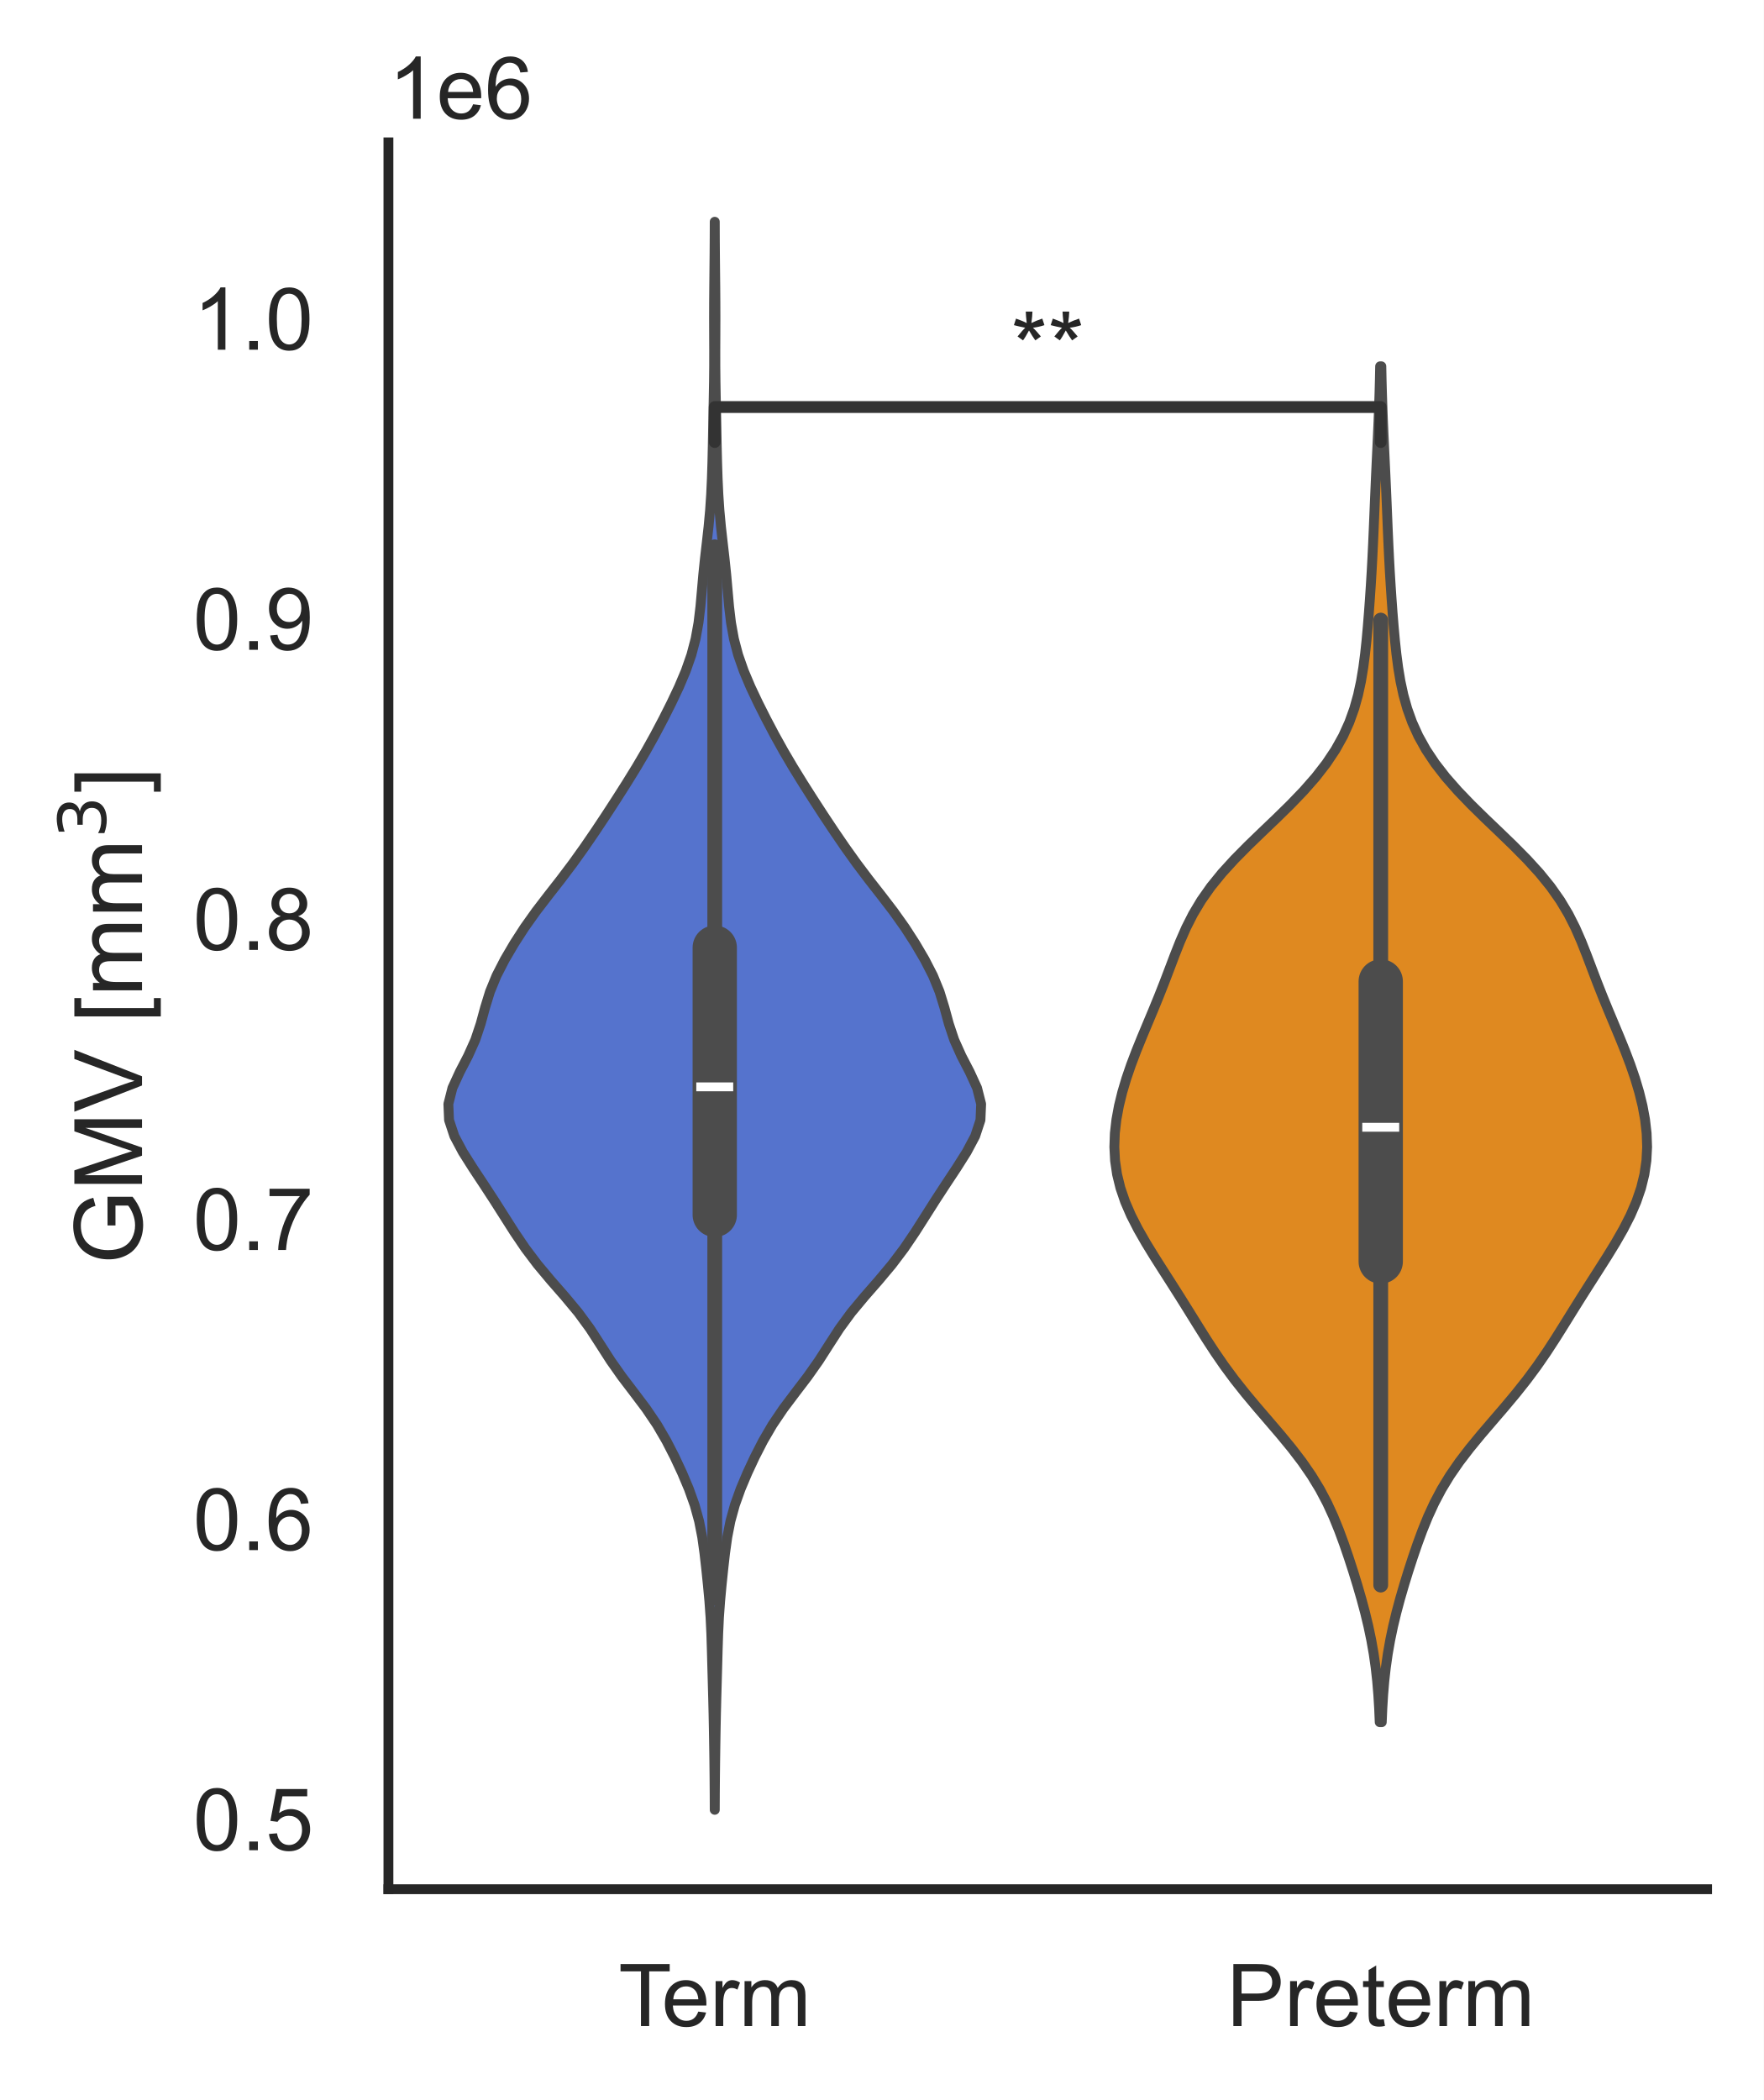
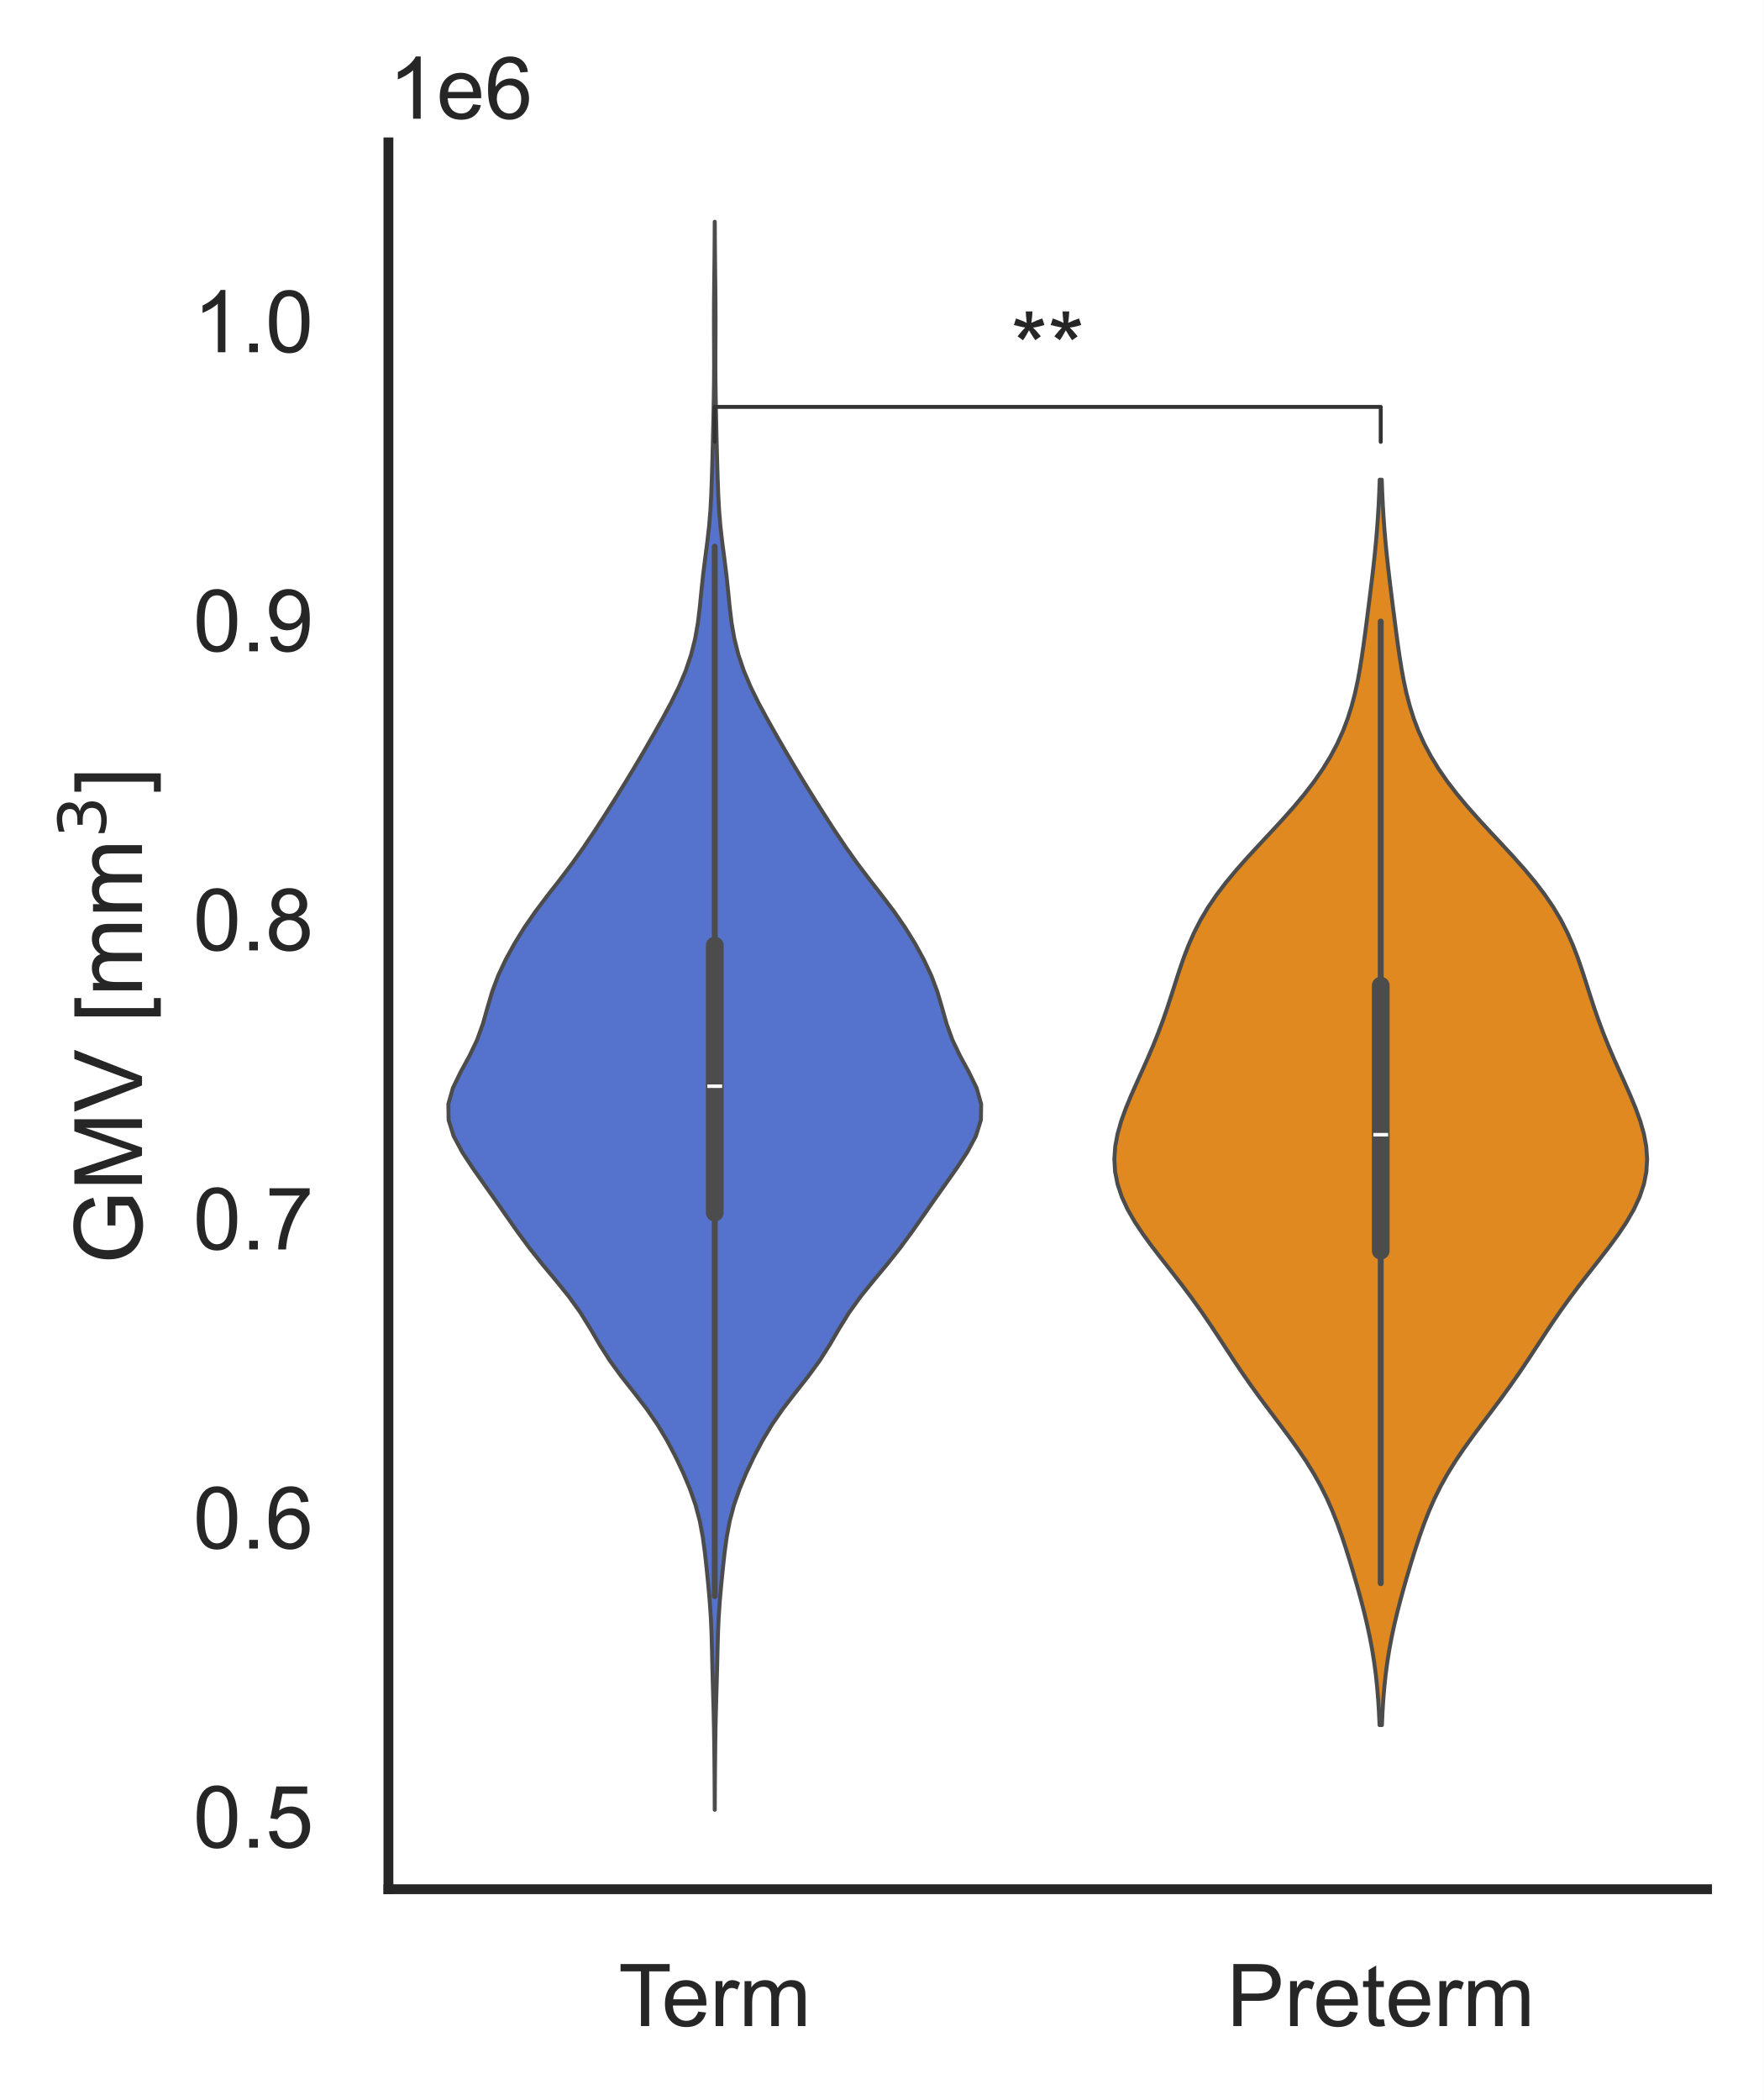
<svg xmlns="http://www.w3.org/2000/svg" xmlns:xlink="http://www.w3.org/1999/xlink" width="223.91pt" height="266.593pt" viewBox="0 0 223.91 266.593" version="1.1">
  <defs>
    <style type="text/css">*{stroke-linejoin: round; stroke-linecap: butt}</style>
  </defs>
  <g id="figure_1">
    <g id="patch_1">
      <path d="M 0 266.593  L 223.91 266.593  L 223.91 0  L 0 0  z " style="fill: #ffffff" />
    </g>
    <g id="axes_1">
      <g id="patch_2">
        <path d="M 49.31 239.834  L 216.71 239.834  L 216.71 18.074  L 49.31 18.074  z " style="fill: #ffffff" />
      </g>
      <g id="matplotlib.axis_1">
        <g id="xtick_1">
          <g id="text_1">
            <g style="fill: #262626" transform="translate(78.51868 257.2072) scale(0.11 -0.11)">
              <defs>
                <path id="ArialMT-54" d="M 1659 0  L 1659 4041  L 150 4041  L 150 4581  L 3781 4581  L 3781 4041  L 2266 4041  L 2266 0  L 1659 0  z " transform="scale(0.015625)" />
                <path id="ArialMT-65" d="M 2694 1069  L 3275 997  Q 3138 488 2766 206  Q 2394 -75 1816 -75  Q 1088 -75 661 373  Q 234 822 234 1631  Q 234 2469 665 2931  Q 1097 3394 1784 3394  Q 2450 3394 2872 2941  Q 3294 2488 3294 1666  Q 3294 1616 3291 1516  L 816 1516  Q 847 969 1125 678  Q 1403 388 1819 388  Q 2128 388 2347 550  Q 2566 713 2694 1069  z M 847 1978  L 2700 1978  Q 2663 2397 2488 2606  Q 2219 2931 1791 2931  Q 1403 2931 1139 2672  Q 875 2413 847 1978  z " transform="scale(0.015625)" />
                <path id="ArialMT-72" d="M 416 0  L 416 3319  L 922 3319  L 922 2816  Q 1116 3169 1280 3281  Q 1444 3394 1641 3394  Q 1925 3394 2219 3213  L 2025 2691  Q 1819 2813 1613 2813  Q 1428 2813 1281 2702  Q 1134 2591 1072 2394  Q 978 2094 978 1738  L 978 0  L 416 0  z " transform="scale(0.015625)" />
                <path id="ArialMT-6d" d="M 422 0  L 422 3319  L 925 3319  L 925 2853  Q 1081 3097 1340 3245  Q 1600 3394 1931 3394  Q 2300 3394 2536 3241  Q 2772 3088 2869 2813  Q 3263 3394 3894 3394  Q 4388 3394 4653 3120  Q 4919 2847 4919 2278  L 4919 0  L 4359 0  L 4359 2091  Q 4359 2428 4304 2576  Q 4250 2725 4106 2815  Q 3963 2906 3769 2906  Q 3419 2906 3187 2673  Q 2956 2441 2956 1928  L 2956 0  L 2394 0  L 2394 2156  Q 2394 2531 2256 2718  Q 2119 2906 1806 2906  Q 1569 2906 1367 2781  Q 1166 2656 1075 2415  Q 984 2175 984 1722  L 984 0  L 422 0  z " transform="scale(0.015625)" />
              </defs>
              <use xlink:href="#ArialMT-54" />
              <use xlink:href="#ArialMT-65" x="49.959" />
              <use xlink:href="#ArialMT-72" x="105.574" />
              <use xlink:href="#ArialMT-6d" x="138.875" />
            </g>
          </g>
        </g>
        <g id="xtick_2">
          <g id="text_2">
            <g style="fill: #262626" transform="translate(155.7251 257.2072) scale(0.11 -0.11)">
              <defs>
                <path id="ArialMT-50" d="M 494 0  L 494 4581  L 2222 4581  Q 2678 4581 2919 4538  Q 3256 4481 3484 4323  Q 3713 4166 3852 3881  Q 3991 3597 3991 3256  Q 3991 2672 3619 2267  Q 3247 1863 2275 1863  L 1100 1863  L 1100 0  L 494 0  z M 1100 2403  L 2284 2403  Q 2872 2403 3119 2622  Q 3366 2841 3366 3238  Q 3366 3525 3220 3729  Q 3075 3934 2838 4000  Q 2684 4041 2272 4041  L 1100 4041  L 1100 2403  z " transform="scale(0.015625)" />
                <path id="ArialMT-74" d="M 1650 503  L 1731 6  Q 1494 -44 1306 -44  Q 1000 -44 831 53  Q 663 150 594 308  Q 525 466 525 972  L 525 2881  L 113 2881  L 113 3319  L 525 3319  L 525 4141  L 1084 4478  L 1084 3319  L 1650 3319  L 1650 2881  L 1084 2881  L 1084 941  Q 1084 700 1114 631  Q 1144 563 1211 522  Q 1278 481 1403 481  Q 1497 481 1650 503  z " transform="scale(0.015625)" />
              </defs>
              <use xlink:href="#ArialMT-50" />
              <use xlink:href="#ArialMT-72" x="66.699" />
              <use xlink:href="#ArialMT-65" x="100" />
              <use xlink:href="#ArialMT-74" x="155.615" />
              <use xlink:href="#ArialMT-65" x="183.398" />
              <use xlink:href="#ArialMT-72" x="239.014" />
              <use xlink:href="#ArialMT-6d" x="272.314" />
            </g>
          </g>
        </g>
      </g>
      <g id="matplotlib.axis_2">
        <g id="ytick_1">
          <g id="text_3">
-             <g style="fill: #262626" transform="translate(24.52 234.8826) scale(0.11 -0.11)">
+             <g style="fill: #262626" transform="translate(24.52 234.5563) scale(0.11 -0.11)">
              <defs>
                <path id="ArialMT-30" d="M 266 2259  Q 266 3072 433 3567  Q 600 4063 929 4331  Q 1259 4600 1759 4600  Q 2128 4600 2406 4451  Q 2684 4303 2865 4023  Q 3047 3744 3150 3342  Q 3253 2941 3253 2259  Q 3253 1453 3087 958  Q 2922 463 2592 192  Q 2263 -78 1759 -78  Q 1097 -78 719 397  Q 266 969 266 2259  z M 844 2259  Q 844 1131 1108 757  Q 1372 384 1759 384  Q 2147 384 2411 759  Q 2675 1134 2675 2259  Q 2675 3391 2411 3762  Q 2147 4134 1753 4134  Q 1366 4134 1134 3806  Q 844 3388 844 2259  z " transform="scale(0.015625)" />
                <path id="ArialMT-2e" d="M 581 0  L 581 641  L 1222 641  L 1222 0  L 581 0  z " transform="scale(0.015625)" />
                <path id="ArialMT-35" d="M 266 1200  L 856 1250  Q 922 819 1161 601  Q 1400 384 1738 384  Q 2144 384 2425 690  Q 2706 997 2706 1503  Q 2706 1984 2436 2262  Q 2166 2541 1728 2541  Q 1456 2541 1237 2417  Q 1019 2294 894 2097  L 366 2166  L 809 4519  L 3088 4519  L 3088 3981  L 1259 3981  L 1013 2750  Q 1425 3038 1878 3038  Q 2478 3038 2890 2622  Q 3303 2206 3303 1553  Q 3303 931 2941 478  Q 2500 -78 1738 -78  Q 1113 -78 717 272  Q 322 622 266 1200  z " transform="scale(0.015625)" />
              </defs>
              <use xlink:href="#ArialMT-30" />
              <use xlink:href="#ArialMT-2e" x="55.615" />
              <use xlink:href="#ArialMT-35" x="83.398" />
            </g>
          </g>
        </g>
        <g id="ytick_2">
          <g id="text_4">
-             <g style="fill: #262626" transform="translate(24.52 196.7846) scale(0.11 -0.11)">
+             <g style="fill: #262626" transform="translate(24.52 196.5879) scale(0.11 -0.11)">
              <defs>
                <path id="ArialMT-36" d="M 3184 3459  L 2625 3416  Q 2550 3747 2413 3897  Q 2184 4138 1850 4138  Q 1581 4138 1378 3988  Q 1113 3794 959 3422  Q 806 3050 800 2363  Q 1003 2672 1297 2822  Q 1591 2972 1913 2972  Q 2475 2972 2870 2558  Q 3266 2144 3266 1488  Q 3266 1056 3080 686  Q 2894 316 2569 119  Q 2244 -78 1831 -78  Q 1128 -78 684 439  Q 241 956 241 2144  Q 241 3472 731 4075  Q 1159 4600 1884 4600  Q 2425 4600 2770 4297  Q 3116 3994 3184 3459  z M 888 1484  Q 888 1194 1011 928  Q 1134 663 1356 523  Q 1578 384 1822 384  Q 2178 384 2434 671  Q 2691 959 2691 1453  Q 2691 1928 2437 2201  Q 2184 2475 1800 2475  Q 1419 2475 1153 2201  Q 888 1928 888 1484  z " transform="scale(0.015625)" />
              </defs>
              <use xlink:href="#ArialMT-30" />
              <use xlink:href="#ArialMT-2e" x="55.615" />
              <use xlink:href="#ArialMT-36" x="83.398" />
            </g>
          </g>
        </g>
        <g id="ytick_3">
          <g id="text_5">
-             <g style="fill: #262626" transform="translate(24.52 158.6867) scale(0.11 -0.11)">
+             <g style="fill: #262626" transform="translate(24.52 158.6195) scale(0.11 -0.11)">
              <defs>
                <path id="ArialMT-37" d="M 303 3981  L 303 4522  L 3269 4522  L 3269 4084  Q 2831 3619 2401 2847  Q 1972 2075 1738 1259  Q 1569 684 1522 0  L 944 0  Q 953 541 1156 1306  Q 1359 2072 1739 2783  Q 2119 3494 2547 3981  L 303 3981  z " transform="scale(0.015625)" />
              </defs>
              <use xlink:href="#ArialMT-30" />
              <use xlink:href="#ArialMT-2e" x="55.615" />
              <use xlink:href="#ArialMT-37" x="83.398" />
            </g>
          </g>
        </g>
        <g id="ytick_4">
          <g id="text_6">
-             <g style="fill: #262626" transform="translate(24.52 120.5888) scale(0.11 -0.11)">
+             <g style="fill: #262626" transform="translate(24.52 120.6511) scale(0.11 -0.11)">
              <defs>
                <path id="ArialMT-38" d="M 1131 2484  Q 781 2613 612 2850  Q 444 3088 444 3419  Q 444 3919 803 4259  Q 1163 4600 1759 4600  Q 2359 4600 2725 4251  Q 3091 3903 3091 3403  Q 3091 3084 2923 2848  Q 2756 2613 2416 2484  Q 2838 2347 3058 2040  Q 3278 1734 3278 1309  Q 3278 722 2862 322  Q 2447 -78 1769 -78  Q 1091 -78 675 323  Q 259 725 259 1325  Q 259 1772 486 2073  Q 713 2375 1131 2484  z M 1019 3438  Q 1019 3113 1228 2906  Q 1438 2700 1772 2700  Q 2097 2700 2305 2904  Q 2513 3109 2513 3406  Q 2513 3716 2298 3927  Q 2084 4138 1766 4138  Q 1444 4138 1231 3931  Q 1019 3725 1019 3438  z M 838 1322  Q 838 1081 952 856  Q 1066 631 1291 507  Q 1516 384 1775 384  Q 2178 384 2440 643  Q 2703 903 2703 1303  Q 2703 1709 2433 1975  Q 2163 2241 1756 2241  Q 1359 2241 1098 1978  Q 838 1716 838 1322  z " transform="scale(0.015625)" />
              </defs>
              <use xlink:href="#ArialMT-30" />
              <use xlink:href="#ArialMT-2e" x="55.615" />
              <use xlink:href="#ArialMT-38" x="83.398" />
            </g>
          </g>
        </g>
        <g id="ytick_5">
          <g id="text_7">
-             <g style="fill: #262626" transform="translate(24.52 82.49086) scale(0.11 -0.11)">
+             <g style="fill: #262626" transform="translate(24.52 82.6827) scale(0.11 -0.11)">
              <defs>
                <path id="ArialMT-39" d="M 350 1059  L 891 1109  Q 959 728 1153 556  Q 1347 384 1650 384  Q 1909 384 2104 503  Q 2300 622 2425 820  Q 2550 1019 2634 1356  Q 2719 1694 2719 2044  Q 2719 2081 2716 2156  Q 2547 1888 2255 1720  Q 1963 1553 1622 1553  Q 1053 1553 659 1965  Q 266 2378 266 3053  Q 266 3750 677 4175  Q 1088 4600 1706 4600  Q 2153 4600 2523 4359  Q 2894 4119 3086 3673  Q 3278 3228 3278 2384  Q 3278 1506 3087 986  Q 2897 466 2520 194  Q 2144 -78 1638 -78  Q 1100 -78 759 220  Q 419 519 350 1059  z M 2653 3081  Q 2653 3566 2395 3850  Q 2138 4134 1775 4134  Q 1400 4134 1122 3828  Q 844 3522 844 3034  Q 844 2597 1108 2323  Q 1372 2050 1759 2050  Q 2150 2050 2401 2323  Q 2653 2597 2653 3081  z " transform="scale(0.015625)" />
              </defs>
              <use xlink:href="#ArialMT-30" />
              <use xlink:href="#ArialMT-2e" x="55.615" />
              <use xlink:href="#ArialMT-39" x="83.398" />
            </g>
          </g>
        </g>
        <g id="ytick_6">
          <g id="text_8">
-             <g style="fill: #262626" transform="translate(24.52 44.39294) scale(0.11 -0.11)">
+             <g style="fill: #262626" transform="translate(24.52 44.7143) scale(0.11 -0.11)">
              <defs>
                <path id="ArialMT-31" d="M 2384 0  L 1822 0  L 1822 3584  Q 1619 3391 1289 3197  Q 959 3003 697 2906  L 697 3450  Q 1169 3672 1522 3987  Q 1875 4303 2022 4600  L 2384 4600  L 2384 0  z " transform="scale(0.015625)" />
              </defs>
              <use xlink:href="#ArialMT-31" />
              <use xlink:href="#ArialMT-2e" x="55.615" />
              <use xlink:href="#ArialMT-30" x="83.398" />
            </g>
          </g>
        </g>
        <g id="text_9">
          <g style="fill: #262626" transform="translate(18.12 160.5136) rotate(-90) scale(0.12 -0.12)">
            <defs>
              <path id="ArialMT-47" d="M 2638 1797  L 2638 2334  L 4578 2338  L 4578 638  Q 4131 281 3656 101  Q 3181 -78 2681 -78  Q 2006 -78 1454 211  Q 903 500 622 1047  Q 341 1594 341 2269  Q 341 2938 620 3517  Q 900 4097 1425 4378  Q 1950 4659 2634 4659  Q 3131 4659 3532 4498  Q 3934 4338 4162 4050  Q 4391 3763 4509 3300  L 3963 3150  Q 3859 3500 3706 3700  Q 3553 3900 3268 4020  Q 2984 4141 2638 4141  Q 2222 4141 1919 4014  Q 1616 3888 1430 3681  Q 1244 3475 1141 3228  Q 966 2803 966 2306  Q 966 1694 1177 1281  Q 1388 869 1791 669  Q 2194 469 2647 469  Q 3041 469 3416 620  Q 3791 772 3984 944  L 3984 1797  L 2638 1797  z " transform="scale(0.015625)" />
              <path id="ArialMT-4d" d="M 475 0  L 475 4581  L 1388 4581  L 2472 1338  Q 2622 884 2691 659  Q 2769 909 2934 1394  L 4031 4581  L 4847 4581  L 4847 0  L 4263 0  L 4263 3834  L 2931 0  L 2384 0  L 1059 3900  L 1059 0  L 475 0  z " transform="scale(0.015625)" />
              <path id="ArialMT-56" d="M 1803 0  L 28 4581  L 684 4581  L 1875 1253  Q 2019 853 2116 503  Q 2222 878 2363 1253  L 3600 4581  L 4219 4581  L 2425 0  L 1803 0  z " transform="scale(0.015625)" />
              <path id="ArialMT-20" transform="scale(0.015625)" />
              <path id="ArialMT-5b" d="M 434 -1272  L 434 4581  L 1675 4581  L 1675 4116  L 997 4116  L 997 -806  L 1675 -806  L 1675 -1272  L 434 -1272  z " transform="scale(0.015625)" />
              <path id="DejaVuSans-33" d="M 2597 2516  Q 3050 2419 3304 2112  Q 3559 1806 3559 1356  Q 3559 666 3084 287  Q 2609 -91 1734 -91  Q 1441 -91 1130 -33  Q 819 25 488 141  L 488 750  Q 750 597 1062 519  Q 1375 441 1716 441  Q 2309 441 2620 675  Q 2931 909 2931 1356  Q 2931 1769 2642 2001  Q 2353 2234 1838 2234  L 1294 2234  L 1294 2753  L 1863 2753  Q 2328 2753 2575 2939  Q 2822 3125 2822 3475  Q 2822 3834 2567 4026  Q 2313 4219 1838 4219  Q 1578 4219 1281 4162  Q 984 4106 628 3988  L 628 4550  Q 988 4650 1302 4700  Q 1616 4750 1894 4750  Q 2613 4750 3031 4423  Q 3450 4097 3450 3541  Q 3450 3153 3228 2886  Q 3006 2619 2597 2516  z " transform="scale(0.015625)" />
              <path id="ArialMT-5d" d="M 1363 -1272  L 122 -1272  L 122 -806  L 800 -806  L 800 4116  L 122 4116  L 122 4581  L 1363 4581  L 1363 -1272  z " transform="scale(0.015625)" />
            </defs>
            <use xlink:href="#ArialMT-47" transform="translate(0 0.765625)" />
            <use xlink:href="#ArialMT-4d" transform="translate(77.7832 0.765625)" />
            <use xlink:href="#ArialMT-56" transform="translate(161.084 0.765625)" />
            <use xlink:href="#ArialMT-20" transform="translate(227.7832 0.765625)" />
            <use xlink:href="#ArialMT-5b" transform="translate(255.5664 0.765625)" />
            <use xlink:href="#ArialMT-6d" transform="translate(283.3496 0.765625)" />
            <use xlink:href="#ArialMT-6d" transform="translate(366.6504 0.765625)" />
            <use xlink:href="#DejaVuSans-33" transform="translate(450.9082 39.04688) scale(0.7)" />
            <use xlink:href="#ArialMT-5d" transform="translate(498.1787 0.765625)" />
          </g>
        </g>
        <g id="text_10">
          <g style="fill: #262626" transform="translate(49.31 15.07359) scale(0.11 -0.11)">
            <use xlink:href="#ArialMT-31" />
            <use xlink:href="#ArialMT-65" x="55.615" />
            <use xlink:href="#ArialMT-36" x="111.23" />
          </g>
        </g>
      </g>
      <g id="PolyCollection_1">
        <defs>
-           <path id="m8510d436fb" d="M 90.743 -36.84  L 90.732 -36.84  L 90.723 -38.876  L 90.707 -40.913  L 90.685 -42.949  L 90.655 -44.985  L 90.621 -47.022  L 90.58 -49.058  L 90.53 -51.094  L 90.474 -53.131  L 90.417 -55.167  L 90.362 -57.203  L 90.298 -59.24  L 90.2 -61.276  L 90.055 -63.313  L 89.867 -65.349  L 89.657 -67.385  L 89.427 -69.422  L 89.144 -71.458  L 88.746 -73.494  L 88.184 -75.531  L 87.456 -77.567  L 86.597 -79.603  L 85.647 -81.64  L 84.602 -83.676  L 83.416 -85.713  L 82.04 -87.749  L 80.508 -89.785  L 78.956 -91.822  L 77.522 -93.858  L 76.217 -95.894  L 74.9 -97.931  L 73.409 -99.967  L 71.714 -102.003  L 69.934 -104.04  L 68.231 -106.076  L 66.694 -108.113  L 65.315 -110.149  L 64.018 -112.185  L 62.725 -114.222  L 61.396 -116.258  L 60.049 -118.294  L 58.76 -120.331  L 57.677 -122.367  L 57.005 -124.403  L 56.919 -126.44  L 57.435 -128.476  L 58.371 -130.513  L 59.426 -132.549  L 60.339 -134.585  L 61.02 -136.622  L 61.574 -138.658  L 62.2 -140.694  L 63.034 -142.731  L 64.081 -144.767  L 65.275 -146.803  L 66.589 -148.84  L 68.037 -150.876  L 69.599 -152.913  L 71.189 -154.949  L 72.725 -156.985  L 74.181 -159.022  L 75.576 -161.058  L 76.928 -163.094  L 78.251 -165.131  L 79.546 -167.167  L 80.802 -169.203  L 82.001 -171.24  L 83.133 -173.276  L 84.207 -175.313  L 85.232 -177.349  L 86.195 -179.385  L 87.057 -181.422  L 87.77 -183.458  L 88.305 -185.494  L 88.672 -187.531  L 88.915 -189.567  L 89.097 -191.603  L 89.277 -193.64  L 89.488 -195.676  L 89.723 -197.713  L 89.951 -199.749  L 90.14 -201.785  L 90.276 -203.822  L 90.37 -205.858  L 90.436 -207.894  L 90.483 -209.931  L 90.522 -211.967  L 90.561 -214.003  L 90.602 -216.04  L 90.639 -218.076  L 90.659 -220.113  L 90.661 -222.149  L 90.653 -224.185  L 90.647 -226.222  L 90.652 -228.258  L 90.669 -230.294  L 90.69 -232.331  L 90.71 -234.367  L 90.724 -236.403  L 90.732 -238.44  L 90.743 -238.44  L 90.743 -238.44  L 90.75 -236.403  L 90.764 -234.367  L 90.784 -232.331  L 90.806 -230.294  L 90.822 -228.258  L 90.828 -226.222  L 90.822 -224.185  L 90.813 -222.149  L 90.815 -220.113  L 90.836 -218.076  L 90.872 -216.04  L 90.914 -214.003  L 90.953 -211.967  L 90.991 -209.931  L 91.039 -207.894  L 91.104 -205.858  L 91.198 -203.822  L 91.335 -201.785  L 91.523 -199.749  L 91.752 -197.713  L 91.987 -195.676  L 92.198 -193.64  L 92.378 -191.603  L 92.56 -189.567  L 92.802 -187.531  L 93.169 -185.494  L 93.705 -183.458  L 94.418 -181.422  L 95.279 -179.385  L 96.242 -177.349  L 97.268 -175.313  L 98.342 -173.276  L 99.474 -171.24  L 100.672 -169.203  L 101.929 -167.167  L 103.224 -165.131  L 104.546 -163.094  L 105.899 -161.058  L 107.294 -159.022  L 108.75 -156.985  L 110.285 -154.949  L 111.876 -152.913  L 113.438 -150.876  L 114.885 -148.84  L 116.199 -146.803  L 117.394 -144.767  L 118.441 -142.731  L 119.275 -140.694  L 119.901 -138.658  L 120.454 -136.622  L 121.135 -134.585  L 122.048 -132.549  L 123.104 -130.513  L 124.039 -128.476  L 124.555 -126.44  L 124.469 -124.403  L 123.798 -122.367  L 122.714 -120.331  L 121.425 -118.294  L 120.078 -116.258  L 118.75 -114.222  L 117.457 -112.185  L 116.16 -110.149  L 114.78 -108.113  L 113.244 -106.076  L 111.541 -104.04  L 109.761 -102.003  L 108.065 -99.967  L 106.574 -97.931  L 105.257 -95.894  L 103.953 -93.858  L 102.519 -91.822  L 100.966 -89.785  L 99.435 -87.749  L 98.059 -85.713  L 96.872 -83.676  L 95.828 -81.64  L 94.877 -79.603  L 94.019 -77.567  L 93.291 -75.531  L 92.729 -73.494  L 92.33 -71.458  L 92.047 -69.422  L 91.818 -67.385  L 91.607 -65.349  L 91.42 -63.313  L 91.274 -61.276  L 91.177 -59.24  L 91.112 -57.203  L 91.057 -55.167  L 91.001 -53.131  L 90.944 -51.094  L 90.894 -49.058  L 90.853 -47.022  L 90.819 -44.985  L 90.79 -42.949  L 90.767 -40.913  L 90.752 -38.876  L 90.743 -36.84  z " style="stroke: #4c4c4c; stroke-width: 1.25" />
+           <path id="m5bbcf63f01" d="M 90.743 -36.84  L 90.732 -36.84  L 90.725 -38.876  L 90.713 -40.913  L 90.696 -42.949  L 90.673 -44.985  L 90.641 -47.022  L 90.598 -49.058  L 90.543 -51.094  L 90.484 -53.131  L 90.43 -55.167  L 90.384 -57.203  L 90.329 -59.24  L 90.239 -61.276  L 90.099 -63.313  L 89.919 -65.349  L 89.717 -67.385  L 89.495 -69.422  L 89.222 -71.458  L 88.839 -73.494  L 88.298 -75.531  L 87.589 -77.567  L 86.738 -79.603  L 85.776 -81.64  L 84.704 -83.676  L 83.486 -85.713  L 82.081 -87.749  L 80.513 -89.785  L 78.905 -91.822  L 77.418 -93.858  L 76.126 -95.894  L 74.94 -97.931  L 73.679 -99.967  L 72.213 -102.003  L 70.565 -104.04  L 68.867 -106.076  L 67.247 -108.113  L 65.743 -110.149  L 64.314 -112.185  L 62.894 -114.222  L 61.454 -116.258  L 60.02 -118.294  L 58.681 -120.331  L 57.591 -122.367  L 56.951 -124.403  L 56.919 -126.44  L 57.495 -128.476  L 58.487 -130.513  L 59.598 -132.549  L 60.571 -134.585  L 61.305 -136.622  L 61.881 -138.658  L 62.478 -140.694  L 63.239 -142.731  L 64.195 -144.767  L 65.311 -146.803  L 66.566 -148.84  L 67.974 -150.876  L 69.513 -152.913  L 71.101 -154.949  L 72.64 -156.985  L 74.087 -159.022  L 75.455 -161.058  L 76.773 -163.094  L 78.061 -165.131  L 79.324 -167.167  L 80.557 -169.203  L 81.756 -171.24  L 82.928 -173.276  L 84.076 -175.313  L 85.175 -177.349  L 86.18 -179.385  L 87.042 -181.422  L 87.731 -183.458  L 88.244 -185.494  L 88.601 -187.531  L 88.846 -189.567  L 89.046 -191.603  L 89.261 -193.64  L 89.515 -195.676  L 89.782 -197.713  L 90.015 -199.749  L 90.185 -201.785  L 90.294 -203.822  L 90.369 -205.858  L 90.429 -207.894  L 90.483 -209.931  L 90.531 -211.967  L 90.575 -214.003  L 90.614 -216.04  L 90.643 -218.076  L 90.654 -220.113  L 90.65 -222.149  L 90.639 -224.185  L 90.635 -226.222  L 90.643 -228.258  L 90.662 -230.294  L 90.686 -232.331  L 90.708 -234.367  L 90.723 -236.403  L 90.731 -238.44  L 90.743 -238.44  L 90.743 -238.44  L 90.752 -236.403  L 90.767 -234.367  L 90.788 -232.331  L 90.812 -230.294  L 90.832 -228.258  L 90.84 -226.222  L 90.835 -224.185  L 90.825 -222.149  L 90.82 -220.113  L 90.832 -218.076  L 90.86 -216.04  L 90.899 -214.003  L 90.944 -211.967  L 90.992 -209.931  L 91.045 -207.894  L 91.106 -205.858  L 91.18 -203.822  L 91.29 -201.785  L 91.459 -199.749  L 91.693 -197.713  L 91.96 -195.676  L 92.213 -193.64  L 92.428 -191.603  L 92.628 -189.567  L 92.874 -187.531  L 93.23 -185.494  L 93.743 -183.458  L 94.433 -181.422  L 95.294 -179.385  L 96.299 -177.349  L 97.399 -175.313  L 98.546 -173.276  L 99.719 -171.24  L 100.918 -169.203  L 102.151 -167.167  L 103.414 -165.131  L 104.702 -163.094  L 106.019 -161.058  L 107.387 -159.022  L 108.835 -156.985  L 110.374 -154.949  L 111.961 -152.913  L 113.501 -150.876  L 114.908 -148.84  L 116.164 -146.803  L 117.279 -144.767  L 118.235 -142.731  L 118.996 -140.694  L 119.594 -138.658  L 120.17 -136.622  L 120.903 -134.585  L 121.876 -132.549  L 122.988 -130.513  L 123.979 -128.476  L 124.555 -126.44  L 124.524 -124.403  L 123.884 -122.367  L 122.794 -120.331  L 121.455 -118.294  L 120.021 -116.258  L 118.58 -114.222  L 117.16 -112.185  L 115.731 -110.149  L 114.228 -108.113  L 112.607 -106.076  L 110.91 -104.04  L 109.262 -102.003  L 107.796 -99.967  L 106.534 -97.931  L 105.349 -95.894  L 104.056 -93.858  L 102.569 -91.822  L 100.962 -89.785  L 99.394 -87.749  L 97.989 -85.713  L 96.77 -83.676  L 95.699 -81.64  L 94.737 -79.603  L 93.886 -77.567  L 93.177 -75.531  L 92.636 -73.494  L 92.253 -71.458  L 91.979 -69.422  L 91.758 -67.385  L 91.556 -65.349  L 91.375 -63.313  L 91.236 -61.276  L 91.146 -59.24  L 91.091 -57.203  L 91.044 -55.167  L 90.991 -53.131  L 90.931 -51.094  L 90.876 -49.058  L 90.833 -47.022  L 90.802 -44.985  L 90.779 -42.949  L 90.762 -40.913  L 90.75 -38.876  L 90.743 -36.84  z " style="stroke: #4c4c4c; stroke-width: 0.5" />
        </defs>
-         <g clip-path="url(#p7b5d55e9b7)">
-           <use xlink:href="#m8510d436fb" x="0" y="266.593" style="fill: #5573cd; stroke: #4c4c4c; stroke-width: 1.25" />
+         <g clip-path="url(#pfc0a3ffacf)">
+           <use xlink:href="#m5bbcf63f01" x="0" y="266.593" style="fill: #5573cd; stroke: #4c4c4c; stroke-width: 0.5" />
        </g>
      </g>
      <g id="PolyCollection_2">
        <defs>
-           <path id="mc027ed7b8d" d="M 175.413 -47.966  L 175.152 -47.966  L 175.078 -49.704  L 174.972 -51.443  L 174.827 -53.182  L 174.633 -54.92  L 174.385 -56.659  L 174.078 -58.398  L 173.714 -60.136  L 173.295 -61.875  L 172.829 -63.614  L 172.325 -65.352  L 171.789 -67.091  L 171.226 -68.83  L 170.631 -70.568  L 169.991 -72.307  L 169.284 -74.046  L 168.485 -75.784  L 167.566 -77.523  L 166.509 -79.262  L 165.309 -81  L 163.978 -82.739  L 162.546 -84.478  L 161.059 -86.216  L 159.565 -87.955  L 158.112 -89.694  L 156.733 -91.432  L 155.445 -93.171  L 154.244 -94.91  L 153.111 -96.648  L 152.02 -98.387  L 150.94 -100.126  L 149.853 -101.864  L 148.75 -103.603  L 147.637 -105.342  L 146.533 -107.08  L 145.467 -108.819  L 144.473 -110.558  L 143.585 -112.296  L 142.832 -114.035  L 142.237 -115.773  L 141.81 -117.512  L 141.555 -119.251  L 141.465 -120.989  L 141.527 -122.728  L 141.727 -124.467  L 142.047 -126.205  L 142.473 -127.944  L 142.991 -129.683  L 143.588 -131.421  L 144.247 -133.16  L 144.951 -134.899  L 145.678 -136.637  L 146.406 -138.376  L 147.118 -140.115  L 147.803 -141.853  L 148.466 -143.592  L 149.125 -145.331  L 149.814 -147.069  L 150.576 -148.808  L 151.457 -150.547  L 152.496 -152.285  L 153.72 -154.024  L 155.133 -155.763  L 156.718 -157.501  L 158.437 -159.24  L 160.236 -160.979  L 162.053 -162.717  L 163.826 -164.456  L 165.497 -166.195  L 167.023 -167.933  L 168.373 -169.672  L 169.534 -171.411  L 170.503 -173.149  L 171.29 -174.888  L 171.916 -176.627  L 172.403 -178.365  L 172.778 -180.104  L 173.067 -181.843  L 173.294 -183.581  L 173.48 -185.32  L 173.637 -187.059  L 173.777 -188.797  L 173.905 -190.536  L 174.021 -192.275  L 174.127 -194.013  L 174.222 -195.752  L 174.306 -197.49  L 174.383 -199.229  L 174.456 -200.968  L 174.527 -202.706  L 174.602 -204.445  L 174.679 -206.184  L 174.76 -207.922  L 174.843 -209.661  L 174.924 -211.4  L 174.999 -213.138  L 175.066 -214.877  L 175.124 -216.616  L 175.17 -218.354  L 175.206 -220.093  L 175.359 -220.093  L 175.359 -220.093  L 175.395 -218.354  L 175.442 -216.616  L 175.499 -214.877  L 175.566 -213.138  L 175.642 -211.4  L 175.723 -209.661  L 175.805 -207.922  L 175.886 -206.184  L 175.964 -204.445  L 176.038 -202.706  L 176.11 -200.968  L 176.182 -199.229  L 176.259 -197.49  L 176.344 -195.752  L 176.438 -194.013  L 176.544 -192.275  L 176.661 -190.536  L 176.788 -188.797  L 176.928 -187.059  L 177.086 -185.32  L 177.271 -183.581  L 177.498 -181.843  L 177.787 -180.104  L 178.162 -178.365  L 178.65 -176.627  L 179.275 -174.888  L 180.063 -173.149  L 181.032 -171.411  L 182.192 -169.672  L 183.543 -167.933  L 185.069 -166.195  L 186.74 -164.456  L 188.512 -162.717  L 190.329 -160.979  L 192.128 -159.24  L 193.847 -157.501  L 195.432 -155.763  L 196.845 -154.024  L 198.069 -152.285  L 199.109 -150.547  L 199.99 -148.808  L 200.751 -147.069  L 201.44 -145.331  L 202.099 -143.592  L 202.762 -141.853  L 203.447 -140.115  L 204.159 -138.376  L 204.888 -136.637  L 205.615 -134.899  L 206.319 -133.16  L 206.978 -131.421  L 207.574 -129.683  L 208.092 -127.944  L 208.519 -126.205  L 208.839 -124.467  L 209.038 -122.728  L 209.101 -120.989  L 209.011 -119.251  L 208.756 -117.512  L 208.329 -115.773  L 207.733 -114.035  L 206.98 -112.296  L 206.092 -110.558  L 205.098 -108.819  L 204.032 -107.08  L 202.928 -105.342  L 201.815 -103.603  L 200.712 -101.864  L 199.625 -100.126  L 198.546 -98.387  L 197.454 -96.648  L 196.322 -94.91  L 195.121 -93.171  L 193.833 -91.432  L 192.454 -89.694  L 191.001 -87.955  L 189.507 -86.216  L 188.019 -84.478  L 186.588 -82.739  L 185.256 -81  L 184.056 -79.262  L 182.999 -77.523  L 182.081 -75.784  L 181.281 -74.046  L 180.575 -72.307  L 179.935 -70.568  L 179.34 -68.83  L 178.776 -67.091  L 178.241 -65.352  L 177.736 -63.614  L 177.27 -61.875  L 176.851 -60.136  L 176.487 -58.398  L 176.181 -56.659  L 175.933 -54.92  L 175.739 -53.182  L 175.593 -51.443  L 175.487 -49.704  L 175.413 -47.966  z " style="stroke: #4c4c4c; stroke-width: 1.25" />
+           <path id="m197a89ae9b" d="M 175.433 -47.598  L 175.133 -47.598  L 175.06 -49.195  L 174.961 -50.792  L 174.829 -52.388  L 174.66 -53.985  L 174.449 -55.582  L 174.194 -57.179  L 173.893 -58.776  L 173.55 -60.373  L 173.169 -61.97  L 172.755 -63.567  L 172.316 -65.164  L 171.856 -66.761  L 171.378 -68.358  L 170.88 -69.955  L 170.353 -71.552  L 169.785 -73.149  L 169.159 -74.746  L 168.457 -76.343  L 167.664 -77.94  L 166.771 -79.537  L 165.779 -81.134  L 164.698 -82.731  L 163.548 -84.328  L 162.356 -85.925  L 161.152 -87.522  L 159.962 -89.118  L 158.806 -90.715  L 157.693 -92.312  L 156.62 -93.909  L 155.572 -95.506  L 154.53 -97.103  L 153.47 -98.7  L 152.371 -100.297  L 151.222 -101.894  L 150.021 -103.491  L 148.782 -105.088  L 147.529 -106.685  L 146.296 -108.282  L 145.126 -109.879  L 144.06 -111.476  L 143.142 -113.073  L 142.404 -114.67  L 141.872 -116.267  L 141.558 -117.864  L 141.465 -119.461  L 141.578 -121.058  L 141.877 -122.655  L 142.33 -124.252  L 142.904 -125.849  L 143.56 -127.445  L 144.264 -129.042  L 144.985 -130.639  L 145.697 -132.236  L 146.38 -133.833  L 147.022 -135.43  L 147.62 -137.027  L 148.175 -138.624  L 148.698 -140.221  L 149.207 -141.818  L 149.722 -143.415  L 150.273 -145.012  L 150.886 -146.609  L 151.59 -148.206  L 152.408 -149.803  L 153.357 -151.4  L 154.441 -152.997  L 155.657 -154.594  L 156.987 -156.191  L 158.406 -157.788  L 159.879 -159.385  L 161.371 -160.982  L 162.842 -162.579  L 164.259 -164.175  L 165.592 -165.772  L 166.819 -167.369  L 167.925 -168.966  L 168.903 -170.563  L 169.751 -172.16  L 170.475 -173.757  L 171.083 -175.354  L 171.589 -176.951  L 172.008 -178.548  L 172.356 -180.145  L 172.649 -181.742  L 172.903 -183.339  L 173.132 -184.936  L 173.346 -186.533  L 173.553 -188.13  L 173.757 -189.727  L 173.957 -191.324  L 174.152 -192.921  L 174.339 -194.518  L 174.513 -196.115  L 174.67 -197.712  L 174.808 -199.309  L 174.924 -200.905  L 175.019 -202.502  L 175.095 -204.099  L 175.152 -205.696  L 175.413 -205.696  L 175.413 -205.696  L 175.471 -204.099  L 175.546 -202.502  L 175.641 -200.905  L 175.758 -199.309  L 175.895 -197.712  L 176.053 -196.115  L 176.226 -194.518  L 176.413 -192.921  L 176.608 -191.324  L 176.809 -189.727  L 177.012 -188.13  L 177.219 -186.533  L 177.433 -184.936  L 177.662 -183.339  L 177.916 -181.742  L 178.21 -180.145  L 178.557 -178.548  L 178.976 -176.951  L 179.482 -175.354  L 180.091 -173.757  L 180.814 -172.16  L 181.663 -170.563  L 182.64 -168.966  L 183.746 -167.369  L 184.973 -165.772  L 186.306 -164.175  L 187.723 -162.579  L 189.195 -160.982  L 190.686 -159.385  L 192.16 -157.788  L 193.578 -156.191  L 194.909 -154.594  L 196.124 -152.997  L 197.209 -151.4  L 198.157 -149.803  L 198.975 -148.206  L 199.68 -146.609  L 200.293 -145.012  L 200.843 -143.415  L 201.359 -141.818  L 201.867 -140.221  L 202.39 -138.624  L 202.946 -137.027  L 203.543 -135.43  L 204.185 -133.833  L 204.868 -132.236  L 205.58 -130.639  L 206.301 -129.042  L 207.005 -127.445  L 207.662 -125.849  L 208.235 -124.252  L 208.689 -122.655  L 208.987 -121.058  L 209.101 -119.461  L 209.007 -117.864  L 208.694 -116.267  L 208.162 -114.67  L 207.424 -113.073  L 206.505 -111.476  L 205.44 -109.879  L 204.269 -108.282  L 203.037 -106.685  L 201.783 -105.088  L 200.544 -103.491  L 199.344 -101.894  L 198.195 -100.297  L 197.096 -98.7  L 196.035 -97.103  L 194.993 -95.506  L 193.946 -93.909  L 192.873 -92.312  L 191.76 -90.715  L 190.604 -89.118  L 189.414 -87.522  L 188.209 -85.925  L 187.017 -84.328  L 185.867 -82.731  L 184.786 -81.134  L 183.794 -79.537  L 182.902 -77.94  L 182.109 -76.343  L 181.407 -74.746  L 180.781 -73.149  L 180.212 -71.552  L 179.686 -69.955  L 179.187 -68.358  L 178.71 -66.761  L 178.25 -65.164  L 177.811 -63.567  L 177.397 -61.97  L 177.015 -60.373  L 176.672 -58.776  L 176.372 -57.179  L 176.116 -55.582  L 175.905 -53.985  L 175.736 -52.388  L 175.605 -50.792  L 175.505 -49.195  L 175.433 -47.598  z " style="stroke: #4c4c4c; stroke-width: 0.5" />
        </defs>
-         <g clip-path="url(#p7b5d55e9b7)">
-           <use xlink:href="#mc027ed7b8d" x="0" y="266.593" style="fill: #df8920; stroke: #4c4c4c; stroke-width: 1.25" />
+         <g clip-path="url(#pfc0a3ffacf)">
+           <use xlink:href="#m197a89ae9b" x="0" y="266.593" style="fill: #df8920; stroke: #4c4c4c; stroke-width: 0.5" />
        </g>
      </g>
      <g id="line2d_1">
-         <path d="M 90.737 202.872  L 90.737 69.417  " clip-path="url(#p7b5d55e9b7)" style="fill: none; stroke: #4c4c4c; stroke-width: 1.875; stroke-linecap: round" />
+         <path d="M 90.737 202.627  L 90.737 69.397  " clip-path="url(#pfc0a3ffacf)" style="fill: none; stroke: #4c4c4c; stroke-width: 0.75; stroke-linecap: round" />
      </g>
      <g id="line2d_2">
-         <path d="M 90.737 154.223  L 90.737 120.3  " clip-path="url(#p7b5d55e9b7)" style="fill: none; stroke: #4c4c4c; stroke-width: 5.625; stroke-linecap: round" />
+         <path d="M 90.737 153.947  L 90.737 120.029  " clip-path="url(#pfc0a3ffacf)" style="fill: none; stroke: #4c4c4c; stroke-width: 2.25; stroke-linecap: round" />
      </g>
      <g id="line2d_3">
-         <path d="M 90.737 137.972  " clip-path="url(#p7b5d55e9b7)" style="fill: none; stroke: #4c4c4c; stroke-width: 1.5; stroke-linecap: round" />
+         <path d="M 90.737 137.894  " clip-path="url(#pfc0a3ffacf)" style="fill: none; stroke: #4c4c4c; stroke-width: 1.5; stroke-linecap: round" />
        <defs>
-           <path id="maaf546d58b" d="M 2.344 0  L -2.344 -0  " style="stroke: #ffffff; stroke-width: 1.125" />
+           <path id="mcf8fd07d0b" d="M 0.938 0  L -0.938 -0  " style="stroke: #ffffff; stroke-width: 0.45" />
        </defs>
-         <g clip-path="url(#p7b5d55e9b7)">
-           <use xlink:href="#maaf546d58b" x="90.737" y="137.972" style="fill: #ffffff; stroke: #ffffff; stroke-width: 1.125" />
+         <g clip-path="url(#pfc0a3ffacf)">
+           <use xlink:href="#mcf8fd07d0b" x="90.737" y="137.894" style="fill: #ffffff; stroke: #ffffff; stroke-width: 0.45" />
        </g>
      </g>
      <g id="line2d_4">
-         <path d="M 175.283 201.226  L 175.283 78.719  " clip-path="url(#p7b5d55e9b7)" style="fill: none; stroke: #4c4c4c; stroke-width: 1.875; stroke-linecap: round" />
+         <path d="M 175.283 200.989  L 175.283 78.904  " clip-path="url(#pfc0a3ffacf)" style="fill: none; stroke: #4c4c4c; stroke-width: 0.75; stroke-linecap: round" />
      </g>
      <g id="line2d_5">
-         <path d="M 175.283 160.144  L 175.283 124.593  " clip-path="url(#p7b5d55e9b7)" style="fill: none; stroke: #4c4c4c; stroke-width: 5.625; stroke-linecap: round" />
+         <path d="M 175.283 158.777  L 175.283 125.121  " clip-path="url(#pfc0a3ffacf)" style="fill: none; stroke: #4c4c4c; stroke-width: 2.25; stroke-linecap: round" />
      </g>
      <g id="line2d_6">
-         <path d="M 175.283 143.108  " clip-path="url(#p7b5d55e9b7)" style="fill: none; stroke: #4c4c4c; stroke-width: 1.5; stroke-linecap: round" />
-         <g clip-path="url(#p7b5d55e9b7)">
-           <use xlink:href="#maaf546d58b" x="175.283" y="143.108" style="fill: #ffffff; stroke: #ffffff; stroke-width: 1.125" />
+         <path d="M 175.283 144.048  " clip-path="url(#pfc0a3ffacf)" style="fill: none; stroke: #4c4c4c; stroke-width: 1.5; stroke-linecap: round" />
+         <g clip-path="url(#pfc0a3ffacf)">
+           <use xlink:href="#mcf8fd07d0b" x="175.283" y="144.048" style="fill: #ffffff; stroke: #ffffff; stroke-width: 0.45" />
        </g>
      </g>
      <g id="line2d_7">
-         <path d="M 90.737 56.112  L 90.737 51.676  L 175.283 51.676  L 175.283 56.112  " style="fill: none; stroke: #333333; stroke-width: 1.5; stroke-linecap: round" />
+         <path d="M 90.737 56.091  L 90.737 51.656  L 175.283 51.656  L 175.283 56.091  " style="fill: none; stroke: #333333; stroke-width: 0.5; stroke-linecap: round" />
      </g>
      <g id="patch_3">
        <path d="M 49.31 239.834  L 49.31 18.074  " style="fill: none; stroke: #262626; stroke-width: 1.25; stroke-linejoin: miter; stroke-linecap: square" />
      </g>
      <g id="patch_4">
        <path d="M 49.31 239.834  L 216.71 239.834  " style="fill: none; stroke: #262626; stroke-width: 1.25; stroke-linejoin: miter; stroke-linecap: square" />
      </g>
      <g id="text_11">
-         <g style="fill: #262626" transform="translate(128.3394 48.29133) scale(0.12 -0.12)">
+         <g style="fill: #262626" transform="translate(128.3394 48.27122) scale(0.12 -0.12)">
          <defs>
            <path id="ArialMT-2a" d="M 200 3741  L 344 4184  Q 841 4009 1066 3881  Q 1006 4447 1003 4659  L 1456 4659  Q 1447 4350 1384 3884  Q 1706 4047 2122 4184  L 2266 3741  Q 1869 3609 1488 3566  Q 1678 3400 2025 2975  L 1650 2709  Q 1469 2956 1222 3381  Q 991 2941 816 2709  L 447 2975  Q 809 3422 966 3566  Q 563 3644 200 3741  z " transform="scale(0.015625)" />
          </defs>
          <use xlink:href="#ArialMT-2a" />
          <use xlink:href="#ArialMT-2a" x="38.916" />
        </g>
      </g>
    </g>
  </g>
  <defs>
-     <clipPath id="p7b5d55e9b7">
+     <clipPath id="pfc0a3ffacf">
      <rect x="49.31" y="18.074" width="167.4" height="221.76" />
    </clipPath>
  </defs>
</svg>
